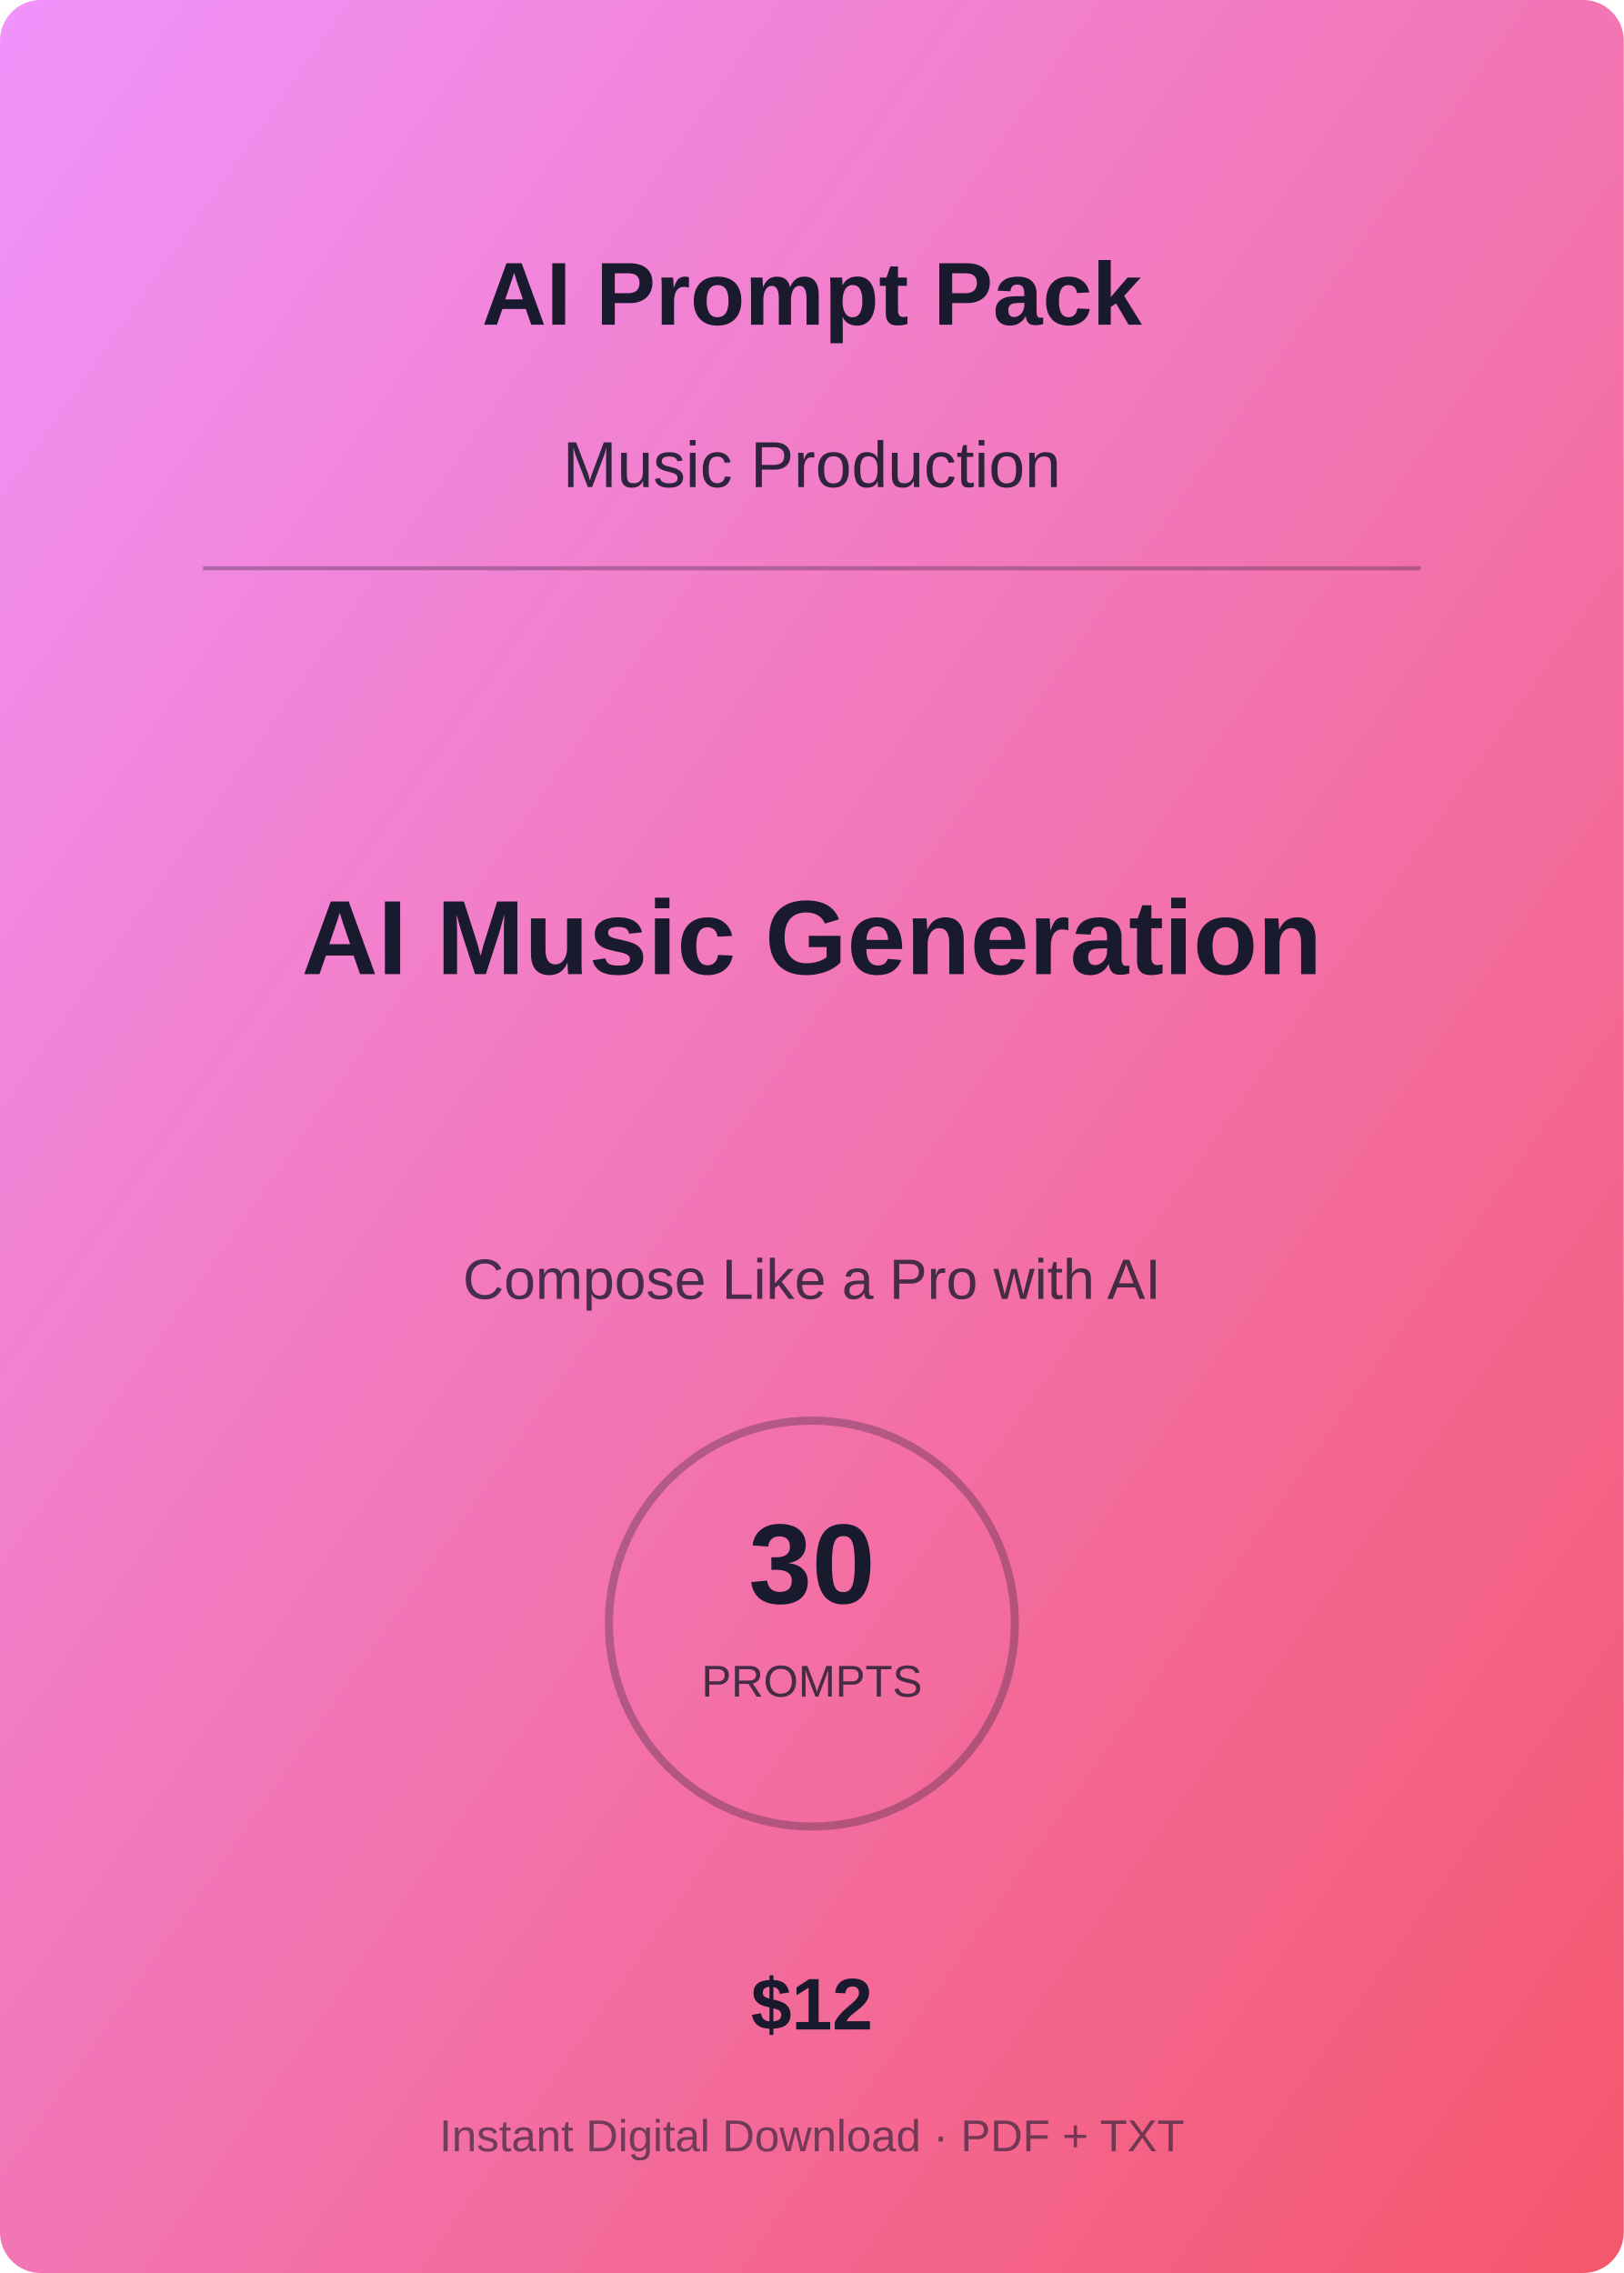
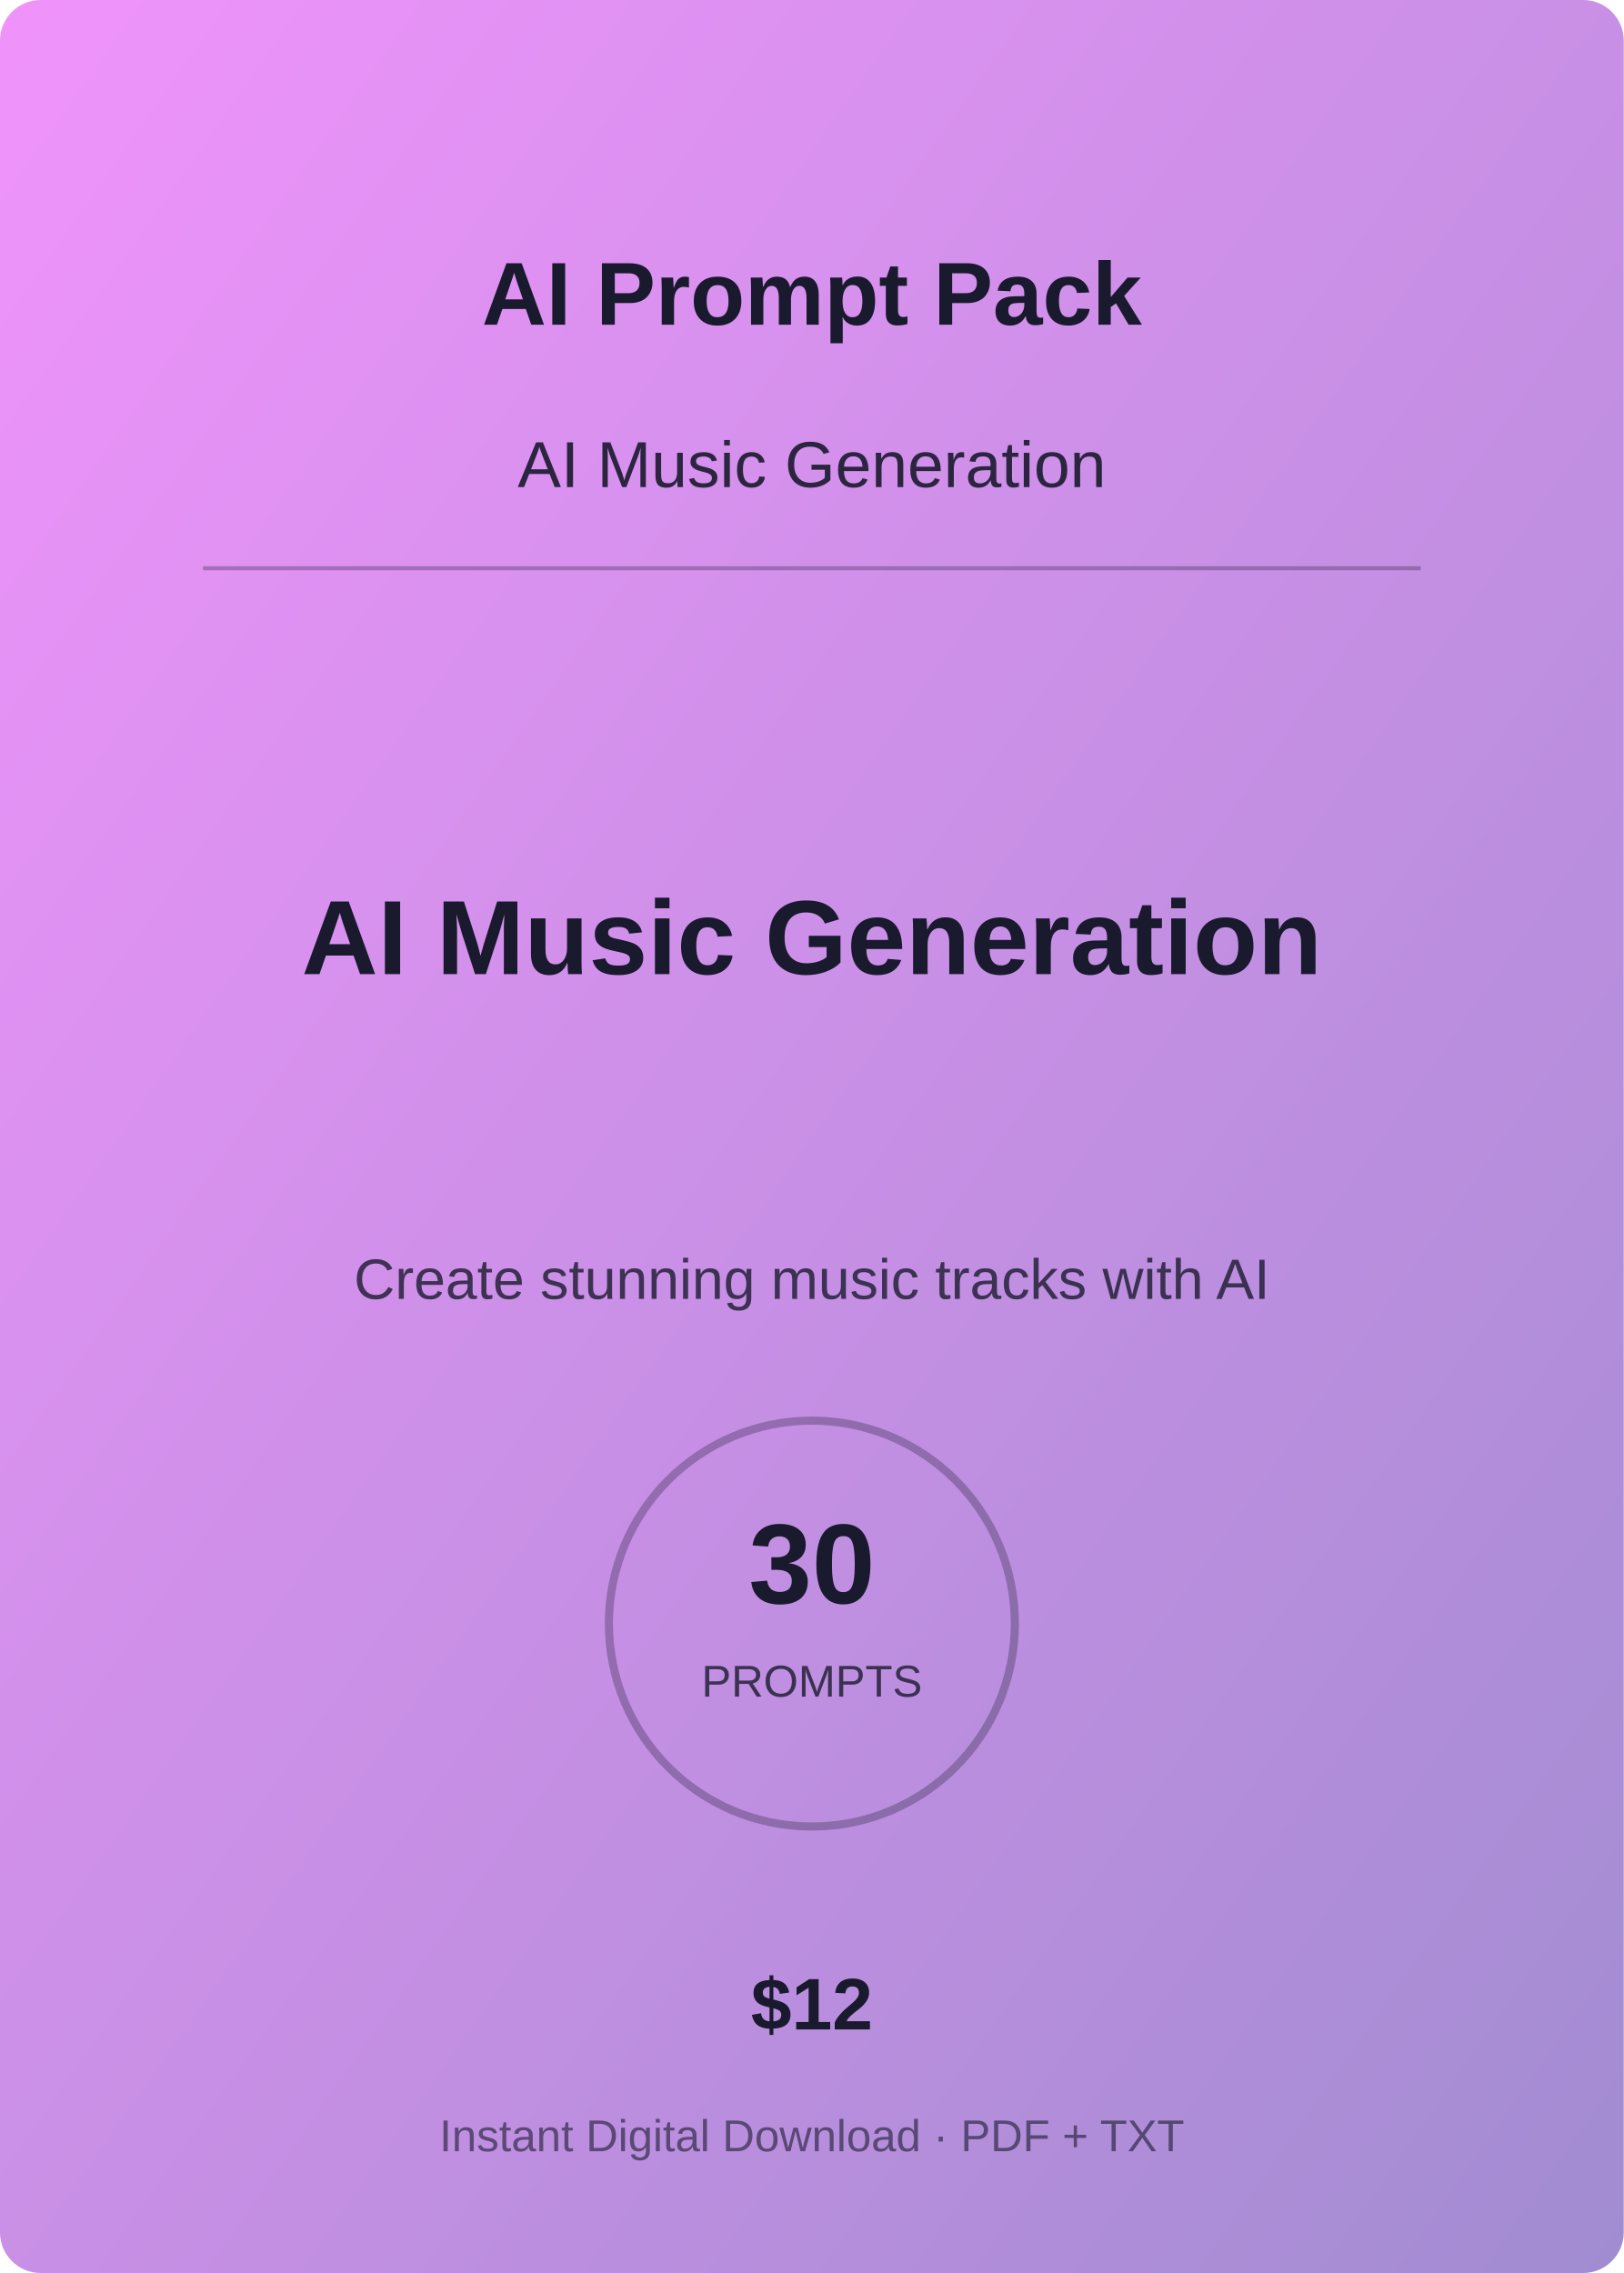
<svg xmlns="http://www.w3.org/2000/svg" viewBox="0 0 400 560">
  <defs>
    <linearGradient id="bg" x1="0%" y1="0%" x2="100%" y2="100%">
      <stop offset="0%" style="stop-color:#f093fb" />
-       <stop offset="100%" style="stop-color:#f5576c" />
+       <stop offset="100%" style="stop-color:#a18cd1" />
    </linearGradient>
  </defs>
  <rect width="400" height="560" fill="url(#bg)" rx="10" />
  <text x="200" y="80" text-anchor="middle" font-family="Arial,sans-serif" font-size="22" font-weight="bold" fill="#1a1a2e">AI Prompt Pack</text>
-   <text x="200" y="120" text-anchor="middle" font-family="Arial,sans-serif" font-size="16" fill="#1a1a2e" opacity="0.9">Music Production</text>
+   <text x="200" y="120" text-anchor="middle" font-family="Arial,sans-serif" font-size="16" fill="#1a1a2e" opacity="0.9">AI Music Generation</text>
  <line x1="50" y1="140" x2="350" y2="140" stroke="#1a1a2e" stroke-width="1" opacity="0.3" />
  <text x="200" y="240" text-anchor="middle" font-family="Arial,sans-serif" font-size="26" font-weight="bold" fill="#1a1a2e">AI Music Generation</text>
-   <text x="200" y="320" text-anchor="middle" font-family="Arial,sans-serif" font-size="14" fill="#1a1a2e" opacity="0.8">Compose Like a Pro with AI</text>
+   <text x="200" y="320" text-anchor="middle" font-family="Arial,sans-serif" font-size="14" fill="#1a1a2e" opacity="0.8">Create stunning music tracks with AI</text>
  <circle cx="200" cy="400" r="50" fill="none" stroke="#1a1a2e" stroke-width="2" opacity="0.3" />
  <text x="200" y="395" text-anchor="middle" font-family="Arial,sans-serif" font-size="28" font-weight="bold" fill="#1a1a2e">30</text>
  <text x="200" y="418" text-anchor="middle" font-family="Arial,sans-serif" font-size="11" fill="#1a1a2e" opacity="0.8">PROMPTS</text>
  <text x="200" y="500" text-anchor="middle" font-family="Arial,sans-serif" font-size="18" font-weight="bold" fill="#1a1a2e">$12</text>
  <text x="200" y="530" text-anchor="middle" font-family="Arial,sans-serif" font-size="11" fill="#1a1a2e" opacity="0.6">Instant Digital Download · PDF + TXT</text>
</svg>
